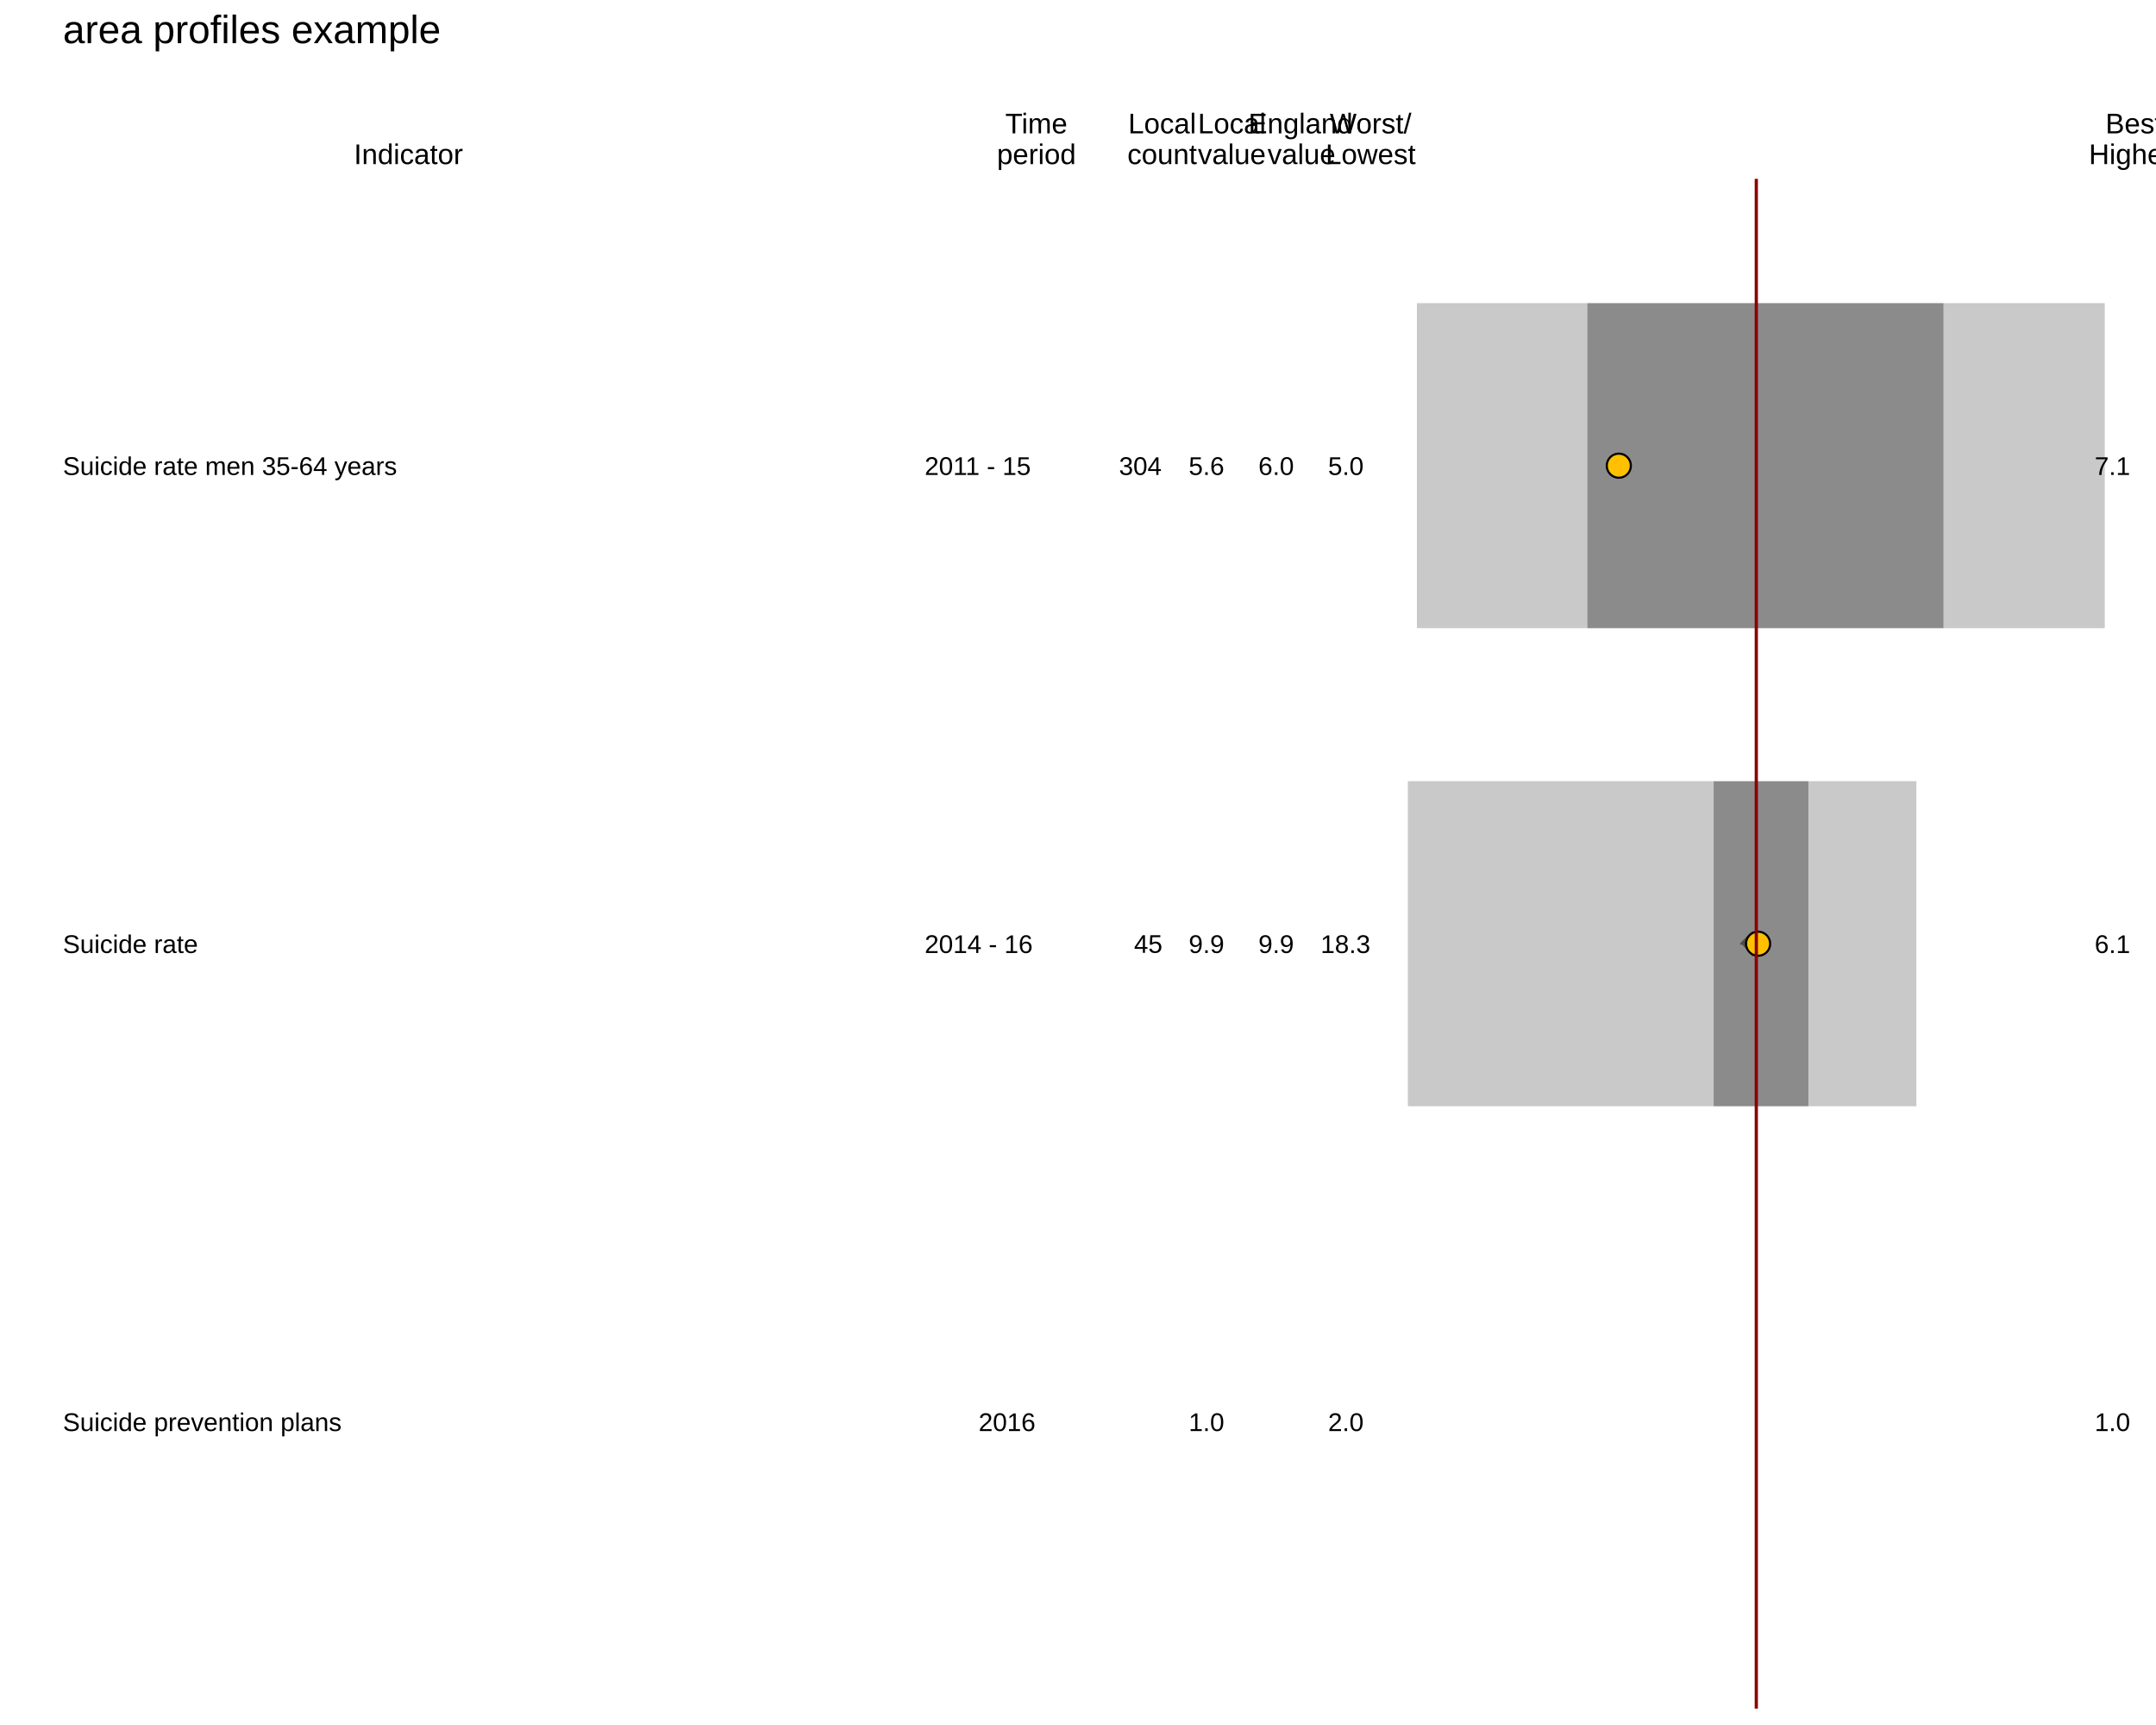
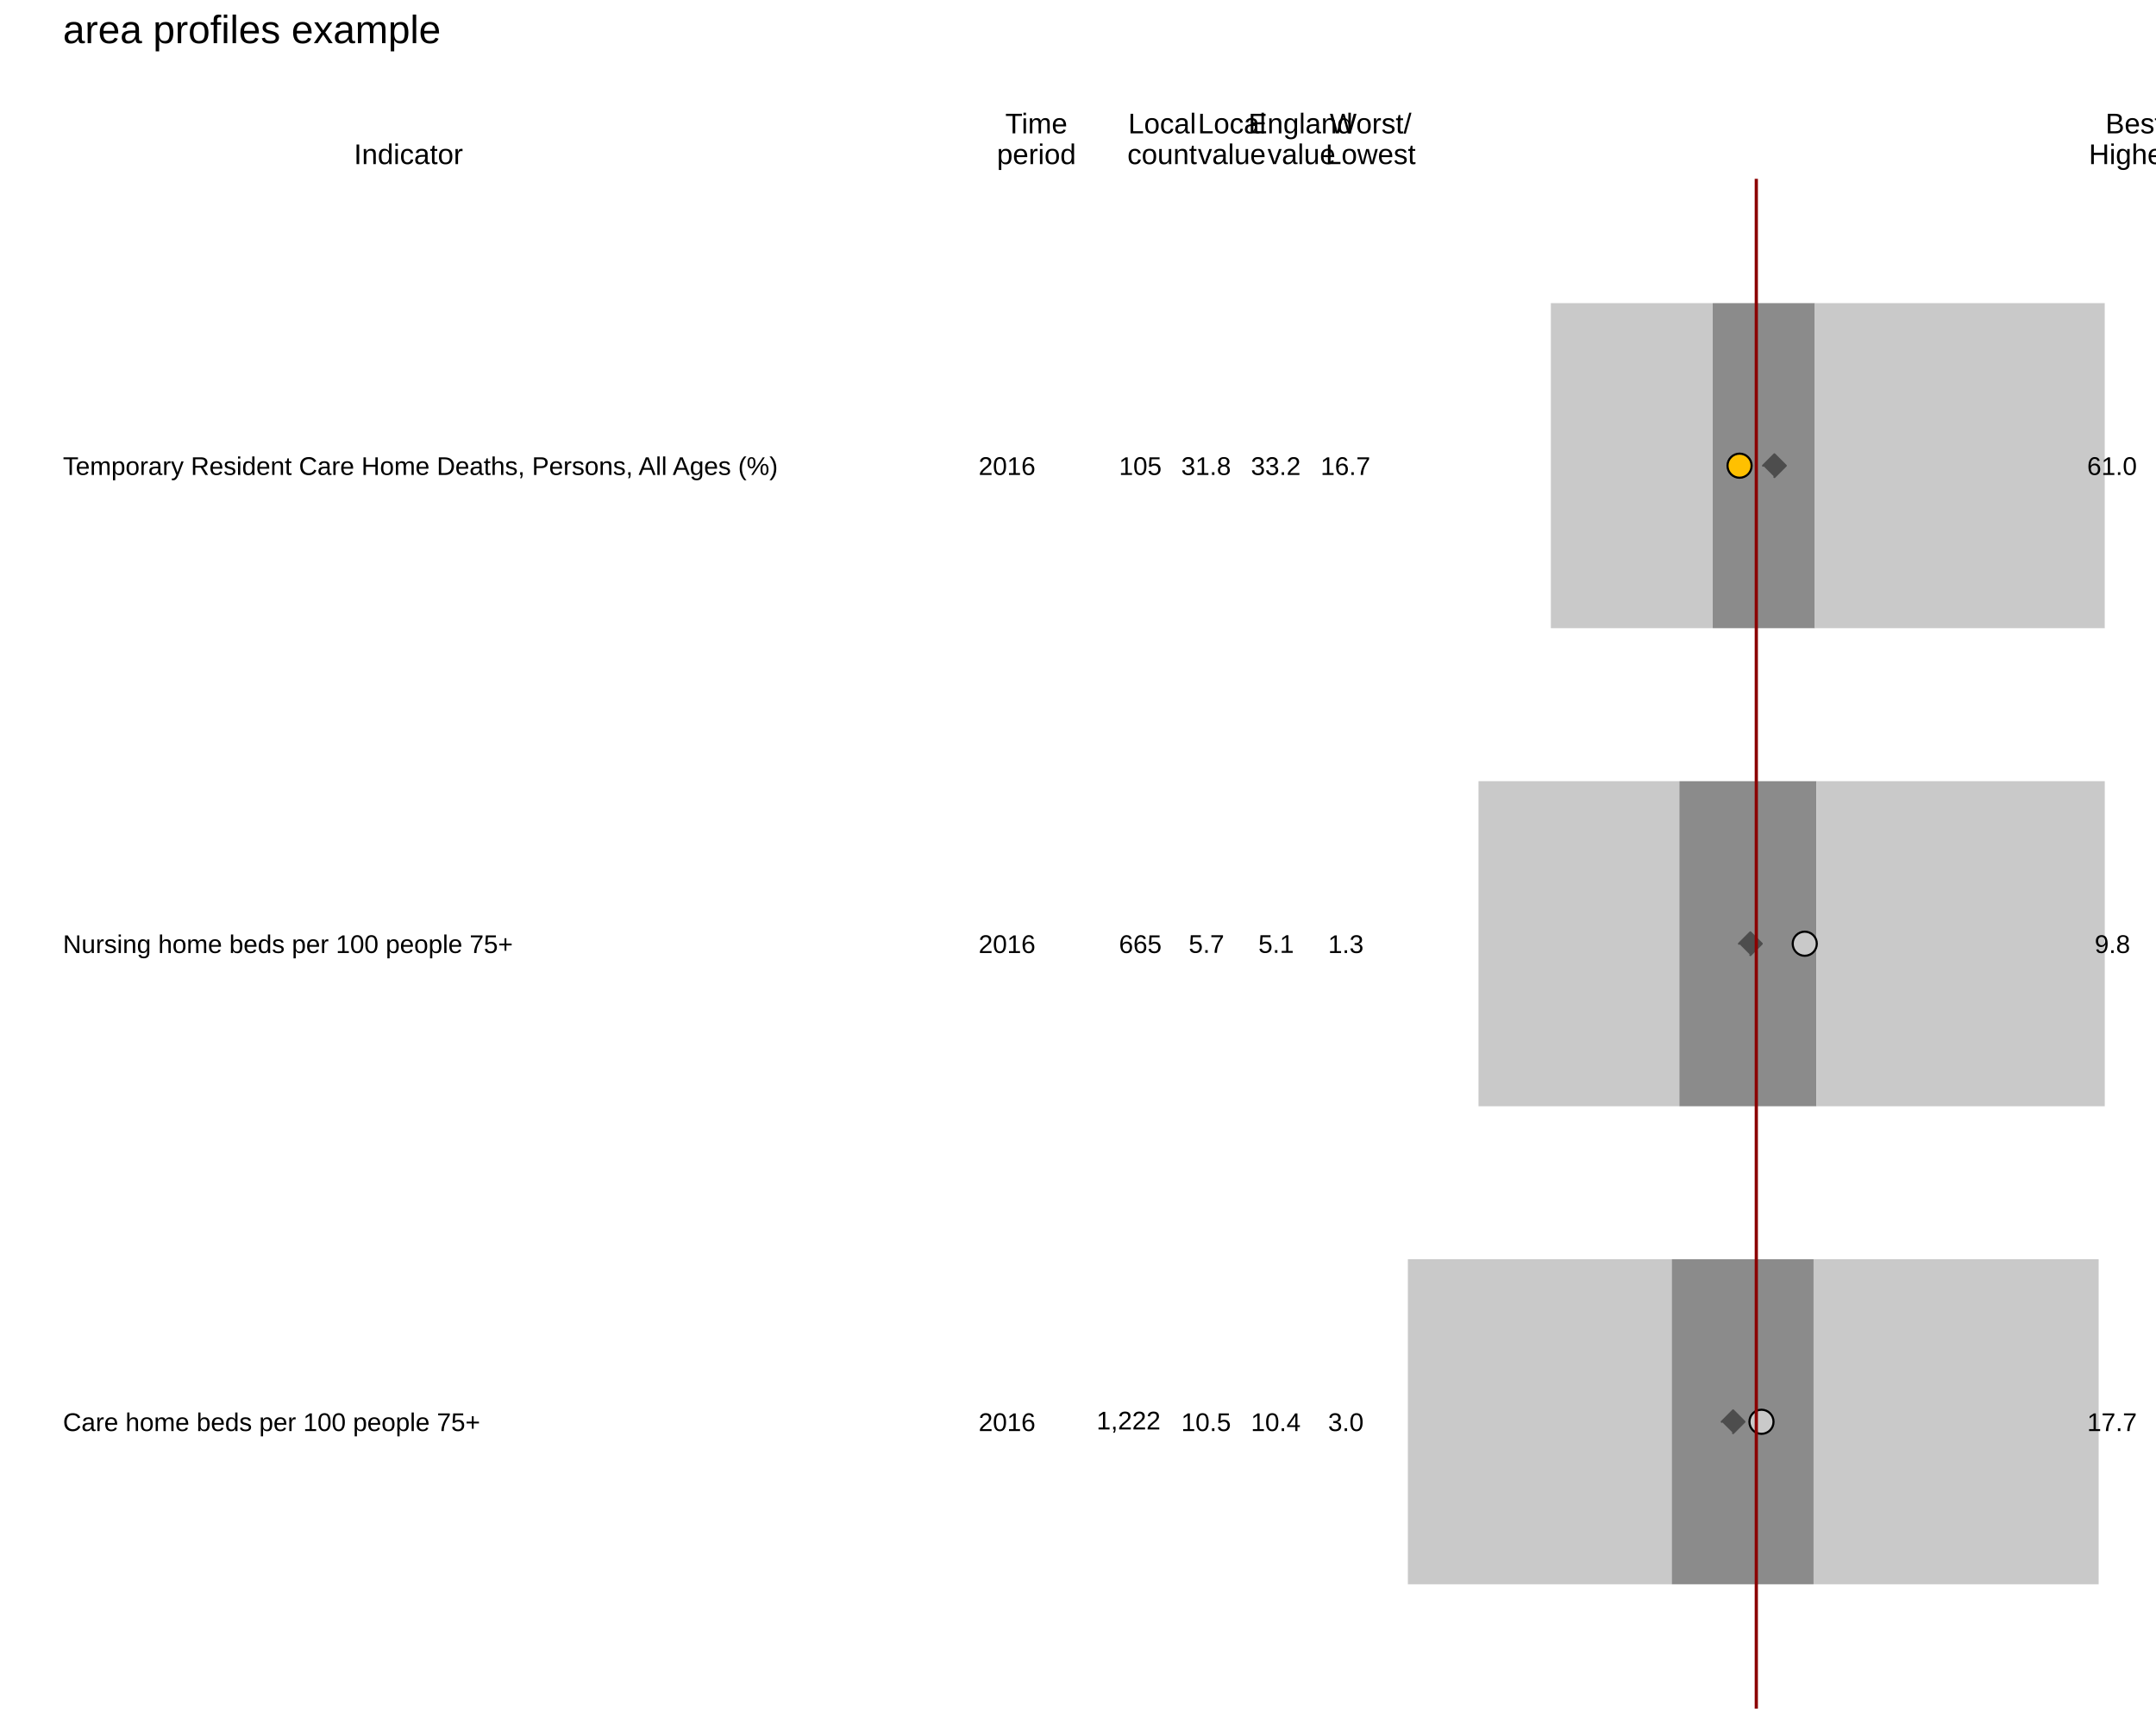
<svg xmlns="http://www.w3.org/2000/svg" viewBox="0 0 720.00 576.00">
  <defs>
    <style type="text/css">
    line, polyline, path, rect, circle {
      fill: none;
      stroke: #000000;
      stroke-linecap: round;
      stroke-linejoin: round;
      stroke-miterlimit: 10.00;
    }
  </style>
  </defs>
  <rect width="100%" height="100%" style="stroke: none; fill: #FFFFFF;" />
  <defs>
    <clipPath id="cpMjEuMDA1OHw3MTQuNTIxfDU3MC41MjF8NTkuNzIyNg==">
      <rect x="21.01" y="59.72" width="693.51" height="510.80" />
    </clipPath>
  </defs>
-   <rect x="470.16" y="260.85" width="0.00" height="108.54" style="stroke-width: 1.07; stroke: none; stroke-linecap: butt; fill: #FFFFFF;" clip-path="url(#cpMjEuMDA1OHw3MTQuNTIxfDU3MC41MjF8NTkuNzIyNg==)" />
-   <rect x="470.16" y="260.85" width="102.11" height="108.54" style="stroke-width: 1.07; stroke: none; stroke-linecap: butt; fill: #C9C9C9;" clip-path="url(#cpMjEuMDA1OHw3MTQuNTIxfDU3MC41MjF8NTkuNzIyNg==)" />
-   <rect x="572.27" y="260.85" width="31.70" height="108.54" style="stroke-width: 1.07; stroke: none; stroke-linecap: butt; fill: #8B8B8B;" clip-path="url(#cpMjEuMDA1OHw3MTQuNTIxfDU3MC41MjF8NTkuNzIyNg==)" />
-   <rect x="603.98" y="260.85" width="36.01" height="108.54" style="stroke-width: 1.07; stroke: none; stroke-linecap: butt; fill: #C9C9C9;" clip-path="url(#cpMjEuMDA1OHw3MTQuNTIxfDU3MC41MjF8NTkuNzIyNg==)" />
-   <rect x="470.16" y="101.22" width="3.02" height="108.54" style="stroke-width: 1.07; stroke: none; stroke-linecap: butt; fill: #FFFFFF;" clip-path="url(#cpMjEuMDA1OHw3MTQuNTIxfDU3MC41MjF8NTkuNzIyNg==)" />
-   <rect x="473.18" y="101.22" width="56.89" height="108.54" style="stroke-width: 1.07; stroke: none; stroke-linecap: butt; fill: #C9C9C9;" clip-path="url(#cpMjEuMDA1OHw3MTQuNTIxfDU3MC41MjF8NTkuNzIyNg==)" />
-   <rect x="530.07" y="101.22" width="119.02" height="108.54" style="stroke-width: 1.07; stroke: none; stroke-linecap: butt; fill: #8B8B8B;" clip-path="url(#cpMjEuMDA1OHw3MTQuNTIxfDU3MC41MjF8NTkuNzIyNg==)" />
-   <rect x="649.10" y="101.22" width="53.79" height="108.54" style="stroke-width: 1.07; stroke: none; stroke-linecap: butt; fill: #C9C9C9;" clip-path="url(#cpMjEuMDA1OHw3MTQuNTIxfDU3MC41MjF8NTkuNzIyNg==)" />
-   <polyline points="585.25,318.91 589.03,315.12 585.25,311.33 581.46,315.12 " style="stroke-width: 0.71; stroke: #4D4D4D; fill: #4D4D4D;" clip-path="url(#cpMjEuMDA1OHw3MTQuNTIxfDU3MC41MjF8NTkuNzIyNg==)" />
-   <polyline points="540.61,159.28 544.39,155.50 540.61,151.71 536.82,155.50 " style="stroke-width: 0.71; stroke: #4D4D4D; fill: #4D4D4D;" clip-path="url(#cpMjEuMDA1OHw3MTQuNTIxfDU3MC41MjF8NTkuNzIyNg==)" />
-   <circle cx="587.12" cy="315.12" r="3.02pt" style="stroke-width: 0.71; fill: #FFC000;" clip-path="url(#cpMjEuMDA1OHw3MTQuNTIxfDU3MC41MjF8NTkuNzIyNg==)" />
-   <circle cx="540.61" cy="155.50" r="3.02pt" style="stroke-width: 0.71; fill: #FFC000;" clip-path="url(#cpMjEuMDA1OHw3MTQuNTIxfDU3MC41MjF8NTkuNzIyNg==)" />
+   <rect x="470.16" y="420.47" width="0.00" height="108.54" style="stroke-width: 1.07; stroke: none; stroke-linecap: butt; fill: #FFFFFF;" clip-path="url(#cpMjEuMDA1OHw3MTQuNTIxfDU3MC41MjF8NTkuNzIyNg==)" />
+   <rect x="470.16" y="420.47" width="88.13" height="108.54" style="stroke-width: 1.07; stroke: none; stroke-linecap: butt; fill: #C9C9C9;" clip-path="url(#cpMjEuMDA1OHw3MTQuNTIxfDU3MC41MjF8NTkuNzIyNg==)" />
+   <rect x="558.29" y="420.47" width="47.36" height="108.54" style="stroke-width: 1.07; stroke: none; stroke-linecap: butt; fill: #8B8B8B;" clip-path="url(#cpMjEuMDA1OHw3MTQuNTIxfDU3MC41MjF8NTkuNzIyNg==)" />
+   <rect x="605.65" y="420.47" width="95.20" height="108.54" style="stroke-width: 1.07; stroke: none; stroke-linecap: butt; fill: #C9C9C9;" clip-path="url(#cpMjEuMDA1OHw3MTQuNTIxfDU3MC41MjF8NTkuNzIyNg==)" />
+   <rect x="470.16" y="260.85" width="23.59" height="108.54" style="stroke-width: 1.07; stroke: none; stroke-linecap: butt; fill: #FFFFFF;" clip-path="url(#cpMjEuMDA1OHw3MTQuNTIxfDU3MC41MjF8NTkuNzIyNg==)" />
+   <rect x="493.75" y="260.85" width="67.07" height="108.54" style="stroke-width: 1.07; stroke: none; stroke-linecap: butt; fill: #C9C9C9;" clip-path="url(#cpMjEuMDA1OHw3MTQuNTIxfDU3MC41MjF8NTkuNzIyNg==)" />
+   <rect x="560.82" y="260.85" width="45.80" height="108.54" style="stroke-width: 1.07; stroke: none; stroke-linecap: butt; fill: #8B8B8B;" clip-path="url(#cpMjEuMDA1OHw3MTQuNTIxfDU3MC41MjF8NTkuNzIyNg==)" />
+   <rect x="606.62" y="260.85" width="96.27" height="108.54" style="stroke-width: 1.07; stroke: none; stroke-linecap: butt; fill: #C9C9C9;" clip-path="url(#cpMjEuMDA1OHw3MTQuNTIxfDU3MC41MjF8NTkuNzIyNg==)" />
+   <rect x="470.16" y="101.22" width="47.75" height="108.54" style="stroke-width: 1.07; stroke: none; stroke-linecap: butt; fill: #FFFFFF;" clip-path="url(#cpMjEuMDA1OHw3MTQuNTIxfDU3MC41MjF8NTkuNzIyNg==)" />
+   <rect x="517.91" y="101.22" width="54.05" height="108.54" style="stroke-width: 1.07; stroke: none; stroke-linecap: butt; fill: #C9C9C9;" clip-path="url(#cpMjEuMDA1OHw3MTQuNTIxfDU3MC41MjF8NTkuNzIyNg==)" />
+   <rect x="571.97" y="101.22" width="34.11" height="108.54" style="stroke-width: 1.07; stroke: none; stroke-linecap: butt; fill: #8B8B8B;" clip-path="url(#cpMjEuMDA1OHw3MTQuNTIxfDU3MC41MjF8NTkuNzIyNg==)" />
+   <rect x="606.07" y="101.22" width="96.81" height="108.54" style="stroke-width: 1.07; stroke: none; stroke-linecap: butt; fill: #C9C9C9;" clip-path="url(#cpMjEuMDA1OHw3MTQuNTIxfDU3MC41MjF8NTkuNzIyNg==)" />
+   <polyline points="578.77,478.53 582.55,474.75 578.77,470.96 574.98,474.75 " style="stroke-width: 0.71; stroke: #4D4D4D; fill: #4D4D4D;" clip-path="url(#cpMjEuMDA1OHw3MTQuNTIxfDU3MC41MjF8NTkuNzIyNg==)" />
+   <polyline points="584.54,318.91 588.33,315.12 584.54,311.33 580.75,315.12 " style="stroke-width: 0.71; stroke: #4D4D4D; fill: #4D4D4D;" clip-path="url(#cpMjEuMDA1OHw3MTQuNTIxfDU3MC41MjF8NTkuNzIyNg==)" />
+   <polyline points="592.57,159.28 596.36,155.50 592.57,151.71 588.78,155.50 " style="stroke-width: 0.71; stroke: #4D4D4D; fill: #4D4D4D;" clip-path="url(#cpMjEuMDA1OHw3MTQuNTIxfDU3MC41MjF8NTkuNzIyNg==)" />
+   <circle cx="588.25" cy="474.75" r="3.02pt" style="stroke-width: 0.71; fill: #C9C9C9;" clip-path="url(#cpMjEuMDA1OHw3MTQuNTIxfDU3MC41MjF8NTkuNzIyNg==)" />
+   <circle cx="602.70" cy="315.12" r="3.02pt" style="stroke-width: 0.71; fill: #C9C9C9;" clip-path="url(#cpMjEuMDA1OHw3MTQuNTIxfDU3MC41MjF8NTkuNzIyNg==)" />
+   <circle cx="580.93" cy="155.50" r="3.02pt" style="stroke-width: 0.71; fill: #FFC000;" clip-path="url(#cpMjEuMDA1OHw3MTQuNTIxfDU3MC41MjF8NTkuNzIyNg==)" />
  <line x1="586.52" y1="570.52" x2="586.52" y2="59.72" style="stroke-width: 1.07; stroke: #8B0000; stroke-linecap: butt;" clip-path="url(#cpMjEuMDA1OHw3MTQuNTIxfDU3MC41MjF8NTkuNzIyNg==)" />
  <g clip-path="url(#cpMjEuMDA1OHw3MTQuNTIxfDU3MC41MjF8NTkuNzIyNg==)">
-     <text x="699.51" y="477.84" style="font-size: 8.54px; font-family: Liberation Sans;" textLength="15.01px" lengthAdjust="spacingAndGlyphs">1.0 </text>
+     <text x="697.00" y="477.84" style="font-size: 8.54px; font-family: Liberation Sans;" textLength="17.52px" lengthAdjust="spacingAndGlyphs">17.7</text>
  </g>
  <g clip-path="url(#cpMjEuMDA1OHw3MTQuNTIxfDU3MC41MjF8NTkuNzIyNg==)">
-     <text x="443.51" y="477.84" style="font-size: 8.54px; font-family: Liberation Sans;" textLength="15.01px" lengthAdjust="spacingAndGlyphs">2.0 </text>
+     <text x="443.51" y="477.84" style="font-size: 8.54px; font-family: Liberation Sans;" textLength="15.01px" lengthAdjust="spacingAndGlyphs">3.0 </text>
  </g>
  <g clip-path="url(#cpMjEuMDA1OHw3MTQuNTIxfDU3MC41MjF8NTkuNzIyNg==)">
-     <text x="699.51" y="318.22" style="font-size: 8.54px; font-family: Liberation Sans;" textLength="15.01px" lengthAdjust="spacingAndGlyphs">6.1 </text>
+     <text x="699.51" y="318.22" style="font-size: 8.54px; font-family: Liberation Sans;" textLength="15.01px" lengthAdjust="spacingAndGlyphs">9.8 </text>
  </g>
  <g clip-path="url(#cpMjEuMDA1OHw3MTQuNTIxfDU3MC41MjF8NTkuNzIyNg==)">
-     <text x="441.01" y="318.22" style="font-size: 8.54px; font-family: Liberation Sans;" textLength="17.52px" lengthAdjust="spacingAndGlyphs">18.3</text>
+     <text x="443.51" y="318.22" style="font-size: 8.54px; font-family: Liberation Sans;" textLength="15.01px" lengthAdjust="spacingAndGlyphs">1.3 </text>
  </g>
  <g clip-path="url(#cpMjEuMDA1OHw3MTQuNTIxfDU3MC41MjF8NTkuNzIyNg==)">
-     <text x="699.51" y="158.59" style="font-size: 8.54px; font-family: Liberation Sans;" textLength="15.01px" lengthAdjust="spacingAndGlyphs">7.1 </text>
+     <text x="697.00" y="158.59" style="font-size: 8.54px; font-family: Liberation Sans;" textLength="17.52px" lengthAdjust="spacingAndGlyphs">61.0</text>
  </g>
  <g clip-path="url(#cpMjEuMDA1OHw3MTQuNTIxfDU3MC41MjF8NTkuNzIyNg==)">
-     <text x="443.51" y="158.59" style="font-size: 8.54px; font-family: Liberation Sans;" textLength="15.01px" lengthAdjust="spacingAndGlyphs">5.0 </text>
+     <text x="441.01" y="158.59" style="font-size: 8.54px; font-family: Liberation Sans;" textLength="17.52px" lengthAdjust="spacingAndGlyphs">16.7</text>
  </g>
  <g clip-path="url(#cpMjEuMDA1OHw3MTQuNTIxfDU3MC41MjF8NTkuNzIyNg==)">
-     <text x="420.24" y="318.22" style="font-size: 8.54px; font-family: Liberation Sans;" textLength="15.01px" lengthAdjust="spacingAndGlyphs">9.9 </text>
+     <text x="417.74" y="477.84" style="font-size: 8.54px; font-family: Liberation Sans;" textLength="17.52px" lengthAdjust="spacingAndGlyphs">10.4</text>
  </g>
  <g clip-path="url(#cpMjEuMDA1OHw3MTQuNTIxfDU3MC41MjF8NTkuNzIyNg==)">
-     <text x="420.24" y="158.59" style="font-size: 8.54px; font-family: Liberation Sans;" textLength="15.01px" lengthAdjust="spacingAndGlyphs">6.0 </text>
+     <text x="420.24" y="318.17" style="font-size: 8.54px; font-family: Liberation Sans;" textLength="15.01px" lengthAdjust="spacingAndGlyphs">5.1 </text>
  </g>
  <g clip-path="url(#cpMjEuMDA1OHw3MTQuNTIxfDU3MC41MjF8NTkuNzIyNg==)">
-     <text x="396.97" y="477.84" style="font-size: 8.54px; font-family: Liberation Sans;" textLength="15.01px" lengthAdjust="spacingAndGlyphs">1.0 </text>
+     <text x="417.74" y="158.59" style="font-size: 8.54px; font-family: Liberation Sans;" textLength="17.52px" lengthAdjust="spacingAndGlyphs">33.2</text>
  </g>
  <g clip-path="url(#cpMjEuMDA1OHw3MTQuNTIxfDU3MC41MjF8NTkuNzIyNg==)">
-     <text x="396.97" y="318.22" style="font-size: 8.54px; font-family: Liberation Sans;" textLength="15.01px" lengthAdjust="spacingAndGlyphs">9.9 </text>
+     <text x="394.46" y="477.84" style="font-size: 8.54px; font-family: Liberation Sans;" textLength="17.52px" lengthAdjust="spacingAndGlyphs">10.5</text>
  </g>
  <g clip-path="url(#cpMjEuMDA1OHw3MTQuNTIxfDU3MC41MjF8NTkuNzIyNg==)">
-     <text x="396.97" y="158.59" style="font-size: 8.54px; font-family: Liberation Sans;" textLength="15.01px" lengthAdjust="spacingAndGlyphs">5.6 </text>
+     <text x="396.97" y="318.17" style="font-size: 8.54px; font-family: Liberation Sans;" textLength="15.01px" lengthAdjust="spacingAndGlyphs">5.7 </text>
  </g>
  <g clip-path="url(#cpMjEuMDA1OHw3MTQuNTIxfDU3MC41MjF8NTkuNzIyNg==)">
-     <text x="378.70" y="318.17" style="font-size: 8.54px; font-family: Liberation Sans;" textLength="10.01px" lengthAdjust="spacingAndGlyphs">45</text>
+     <text x="394.46" y="158.59" style="font-size: 8.54px; font-family: Liberation Sans;" textLength="17.52px" lengthAdjust="spacingAndGlyphs">31.8</text>
  </g>
  <g clip-path="url(#cpMjEuMDA1OHw3MTQuNTIxfDU3MC41MjF8NTkuNzIyNg==)">
-     <text x="373.69" y="158.59" style="font-size: 8.54px; font-family: Liberation Sans;" textLength="15.02px" lengthAdjust="spacingAndGlyphs">304</text>
+     <text x="366.19" y="477.31" style="font-size: 8.54px; font-family: Liberation Sans;" textLength="22.52px" lengthAdjust="spacingAndGlyphs">1,222</text>
+   </g>
+   <g clip-path="url(#cpMjEuMDA1OHw3MTQuNTIxfDU3MC41MjF8NTkuNzIyNg==)">
+     <text x="373.69" y="318.22" style="font-size: 8.54px; font-family: Liberation Sans;" textLength="15.02px" lengthAdjust="spacingAndGlyphs">665</text>
+   </g>
+   <g clip-path="url(#cpMjEuMDA1OHw3MTQuNTIxfDU3MC41MjF8NTkuNzIyNg==)">
+     <text x="373.69" y="158.59" style="font-size: 8.54px; font-family: Liberation Sans;" textLength="15.02px" lengthAdjust="spacingAndGlyphs">105</text>
  </g>
  <g clip-path="url(#cpMjEuMDA1OHw3MTQuNTIxfDU3MC41MjF8NTkuNzIyNg==)">
    <text x="326.80" y="477.84" style="font-size: 8.54px; font-family: Liberation Sans;" textLength="20.02px" lengthAdjust="spacingAndGlyphs">2016</text>
  </g>
  <g clip-path="url(#cpMjEuMDA1OHw3MTQuNTIxfDU3MC41MjF8NTkuNzIyNg==)">
-     <text x="308.79" y="318.22" style="font-size: 8.54px; font-family: Liberation Sans;" textLength="38.03px" lengthAdjust="spacingAndGlyphs">2014 - 16</text>
+     <text x="326.80" y="318.22" style="font-size: 8.54px; font-family: Liberation Sans;" textLength="20.02px" lengthAdjust="spacingAndGlyphs">2016</text>
  </g>
  <g clip-path="url(#cpMjEuMDA1OHw3MTQuNTIxfDU3MC41MjF8NTkuNzIyNg==)">
-     <text x="308.79" y="158.59" style="font-size: 8.54px; font-family: Liberation Sans;" textLength="38.03px" lengthAdjust="spacingAndGlyphs">2011 - 15</text>
+     <text x="326.80" y="158.59" style="font-size: 8.54px; font-family: Liberation Sans;" textLength="20.02px" lengthAdjust="spacingAndGlyphs">2016</text>
  </g>
  <g clip-path="url(#cpMjEuMDA1OHw3MTQuNTIxfDU3MC41MjF8NTkuNzIyNg==)">
-     <text x="21.01" y="477.84" style="font-size: 8.54px; font-family: Liberation Sans;" textLength="98.06px" lengthAdjust="spacingAndGlyphs">Suicide prevention plans</text>
+     <text x="21.01" y="477.84" style="font-size: 8.54px; font-family: Liberation Sans;" textLength="146.86px" lengthAdjust="spacingAndGlyphs">Care home beds per 100 people 75+</text>
  </g>
  <g clip-path="url(#cpMjEuMDA1OHw3MTQuNTIxfDU3MC41MjF8NTkuNzIyNg==)">
-     <text x="21.01" y="318.22" style="font-size: 8.54px; font-family: Liberation Sans;" textLength="47.53px" lengthAdjust="spacingAndGlyphs">Suicide rate</text>
+     <text x="21.01" y="318.22" style="font-size: 8.54px; font-family: Liberation Sans;" textLength="158.36px" lengthAdjust="spacingAndGlyphs">Nursing home beds per 100 people 75+</text>
  </g>
  <g clip-path="url(#cpMjEuMDA1OHw3MTQuNTIxfDU3MC41MjF8NTkuNzIyNg==)">
-     <text x="21.01" y="158.59" style="font-size: 8.54px; font-family: Liberation Sans;" textLength="117.56px" lengthAdjust="spacingAndGlyphs">Suicide rate men 35-64 years</text>
+     <text x="21.01" y="158.59" style="font-size: 8.54px; font-family: Liberation Sans;" textLength="256.10px" lengthAdjust="spacingAndGlyphs">Temporary Resident Care Home Deaths, Persons, All Ages (%) </text>
  </g>
  <defs>
    <clipPath id="cpMHw3MjB8NTc2fDA=">
      <rect x="0.00" y="0.00" width="720.00" height="576.00" />
    </clipPath>
  </defs>
  <g clip-path="url(#cpMHw3MjB8NTc2fDA=)">
    <text x="118.19" y="54.79" style="font-size: 9.50px; font-family: Liberation Sans;" textLength="38.35px" lengthAdjust="spacingAndGlyphs">Indicator</text>
  </g>
  <g clip-path="url(#cpMHw3MjB8NTc2fDA=)">
    <text x="335.71" y="44.53" style="font-size: 9.50px; font-family: Liberation Sans;" textLength="22.22px" lengthAdjust="spacingAndGlyphs">Time</text>
  </g>
  <g clip-path="url(#cpMHw3MjB8NTc2fDA=)">
    <text x="332.92" y="54.79" style="font-size: 9.50px; font-family: Liberation Sans;" textLength="27.80px" lengthAdjust="spacingAndGlyphs">period</text>
  </g>
  <g clip-path="url(#cpMHw3MjB8NTc2fDA=)">
    <text x="376.76" y="44.53" style="font-size: 9.50px; font-family: Liberation Sans;" textLength="23.91px" lengthAdjust="spacingAndGlyphs">Local</text>
  </g>
  <g clip-path="url(#cpMHw3MjB8NTc2fDA=)">
    <text x="376.48" y="54.79" style="font-size: 9.50px; font-family: Liberation Sans;" textLength="24.46px" lengthAdjust="spacingAndGlyphs">count</text>
  </g>
  <g clip-path="url(#cpMHw3MjB8NTc2fDA=)">
    <text x="400.03" y="44.53" style="font-size: 9.50px; font-family: Liberation Sans;" textLength="23.91px" lengthAdjust="spacingAndGlyphs">Local</text>
  </g>
  <g clip-path="url(#cpMHw3MjB8NTc2fDA=)">
    <text x="400.03" y="54.79" style="font-size: 9.50px; font-family: Liberation Sans;" textLength="23.91px" lengthAdjust="spacingAndGlyphs">value</text>
  </g>
  <g clip-path="url(#cpMHw3MjB8NTc2fDA=)">
    <text x="416.90" y="44.53" style="font-size: 9.50px; font-family: Liberation Sans;" textLength="36.70px" lengthAdjust="spacingAndGlyphs">England</text>
  </g>
  <g clip-path="url(#cpMHw3MjB8NTc2fDA=)">
    <text x="423.30" y="54.79" style="font-size: 9.50px; font-family: Liberation Sans;" textLength="23.91px" lengthAdjust="spacingAndGlyphs">value</text>
  </g>
  <g clip-path="url(#cpMHw3MjB8NTc2fDA=)">
    <text x="444.08" y="44.53" style="font-size: 9.50px; font-family: Liberation Sans;" textLength="28.89px" lengthAdjust="spacingAndGlyphs">Worst/</text>
  </g>
  <g clip-path="url(#cpMHw3MjB8NTc2fDA=)">
    <text x="442.68" y="54.79" style="font-size: 9.50px; font-family: Liberation Sans;" textLength="31.68px" lengthAdjust="spacingAndGlyphs">Lowest</text>
  </g>
  <g clip-path="url(#cpMHw3MjB8NTc2fDA=)">
    <text x="703.13" y="44.53" style="font-size: 9.50px; font-family: Liberation Sans;" textLength="22.79px" lengthAdjust="spacingAndGlyphs">Best/</text>
  </g>
  <g clip-path="url(#cpMHw3MjB8NTc2fDA=)">
    <text x="697.57" y="54.79" style="font-size: 9.50px; font-family: Liberation Sans;" textLength="33.91px" lengthAdjust="spacingAndGlyphs">Highest</text>
  </g>
  <g clip-path="url(#cpMHw3MjB8NTc2fDA=)">
    <text x="21.01" y="14.42" style="font-size: 13.20px; font-family: Liberation Sans;" textLength="124.29px" lengthAdjust="spacingAndGlyphs">area profiles example</text>
  </g>
</svg>
